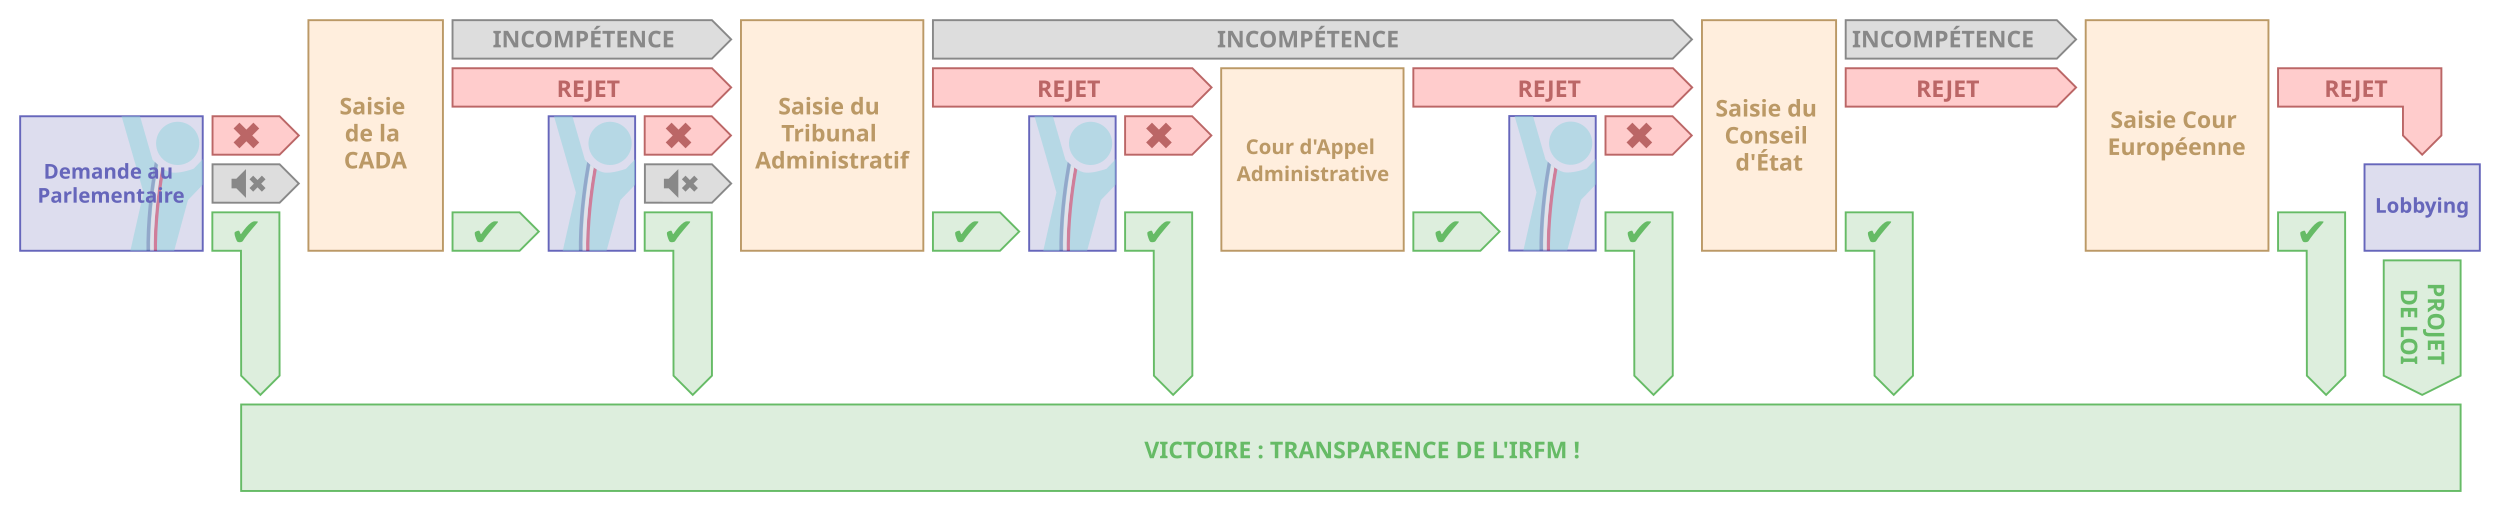
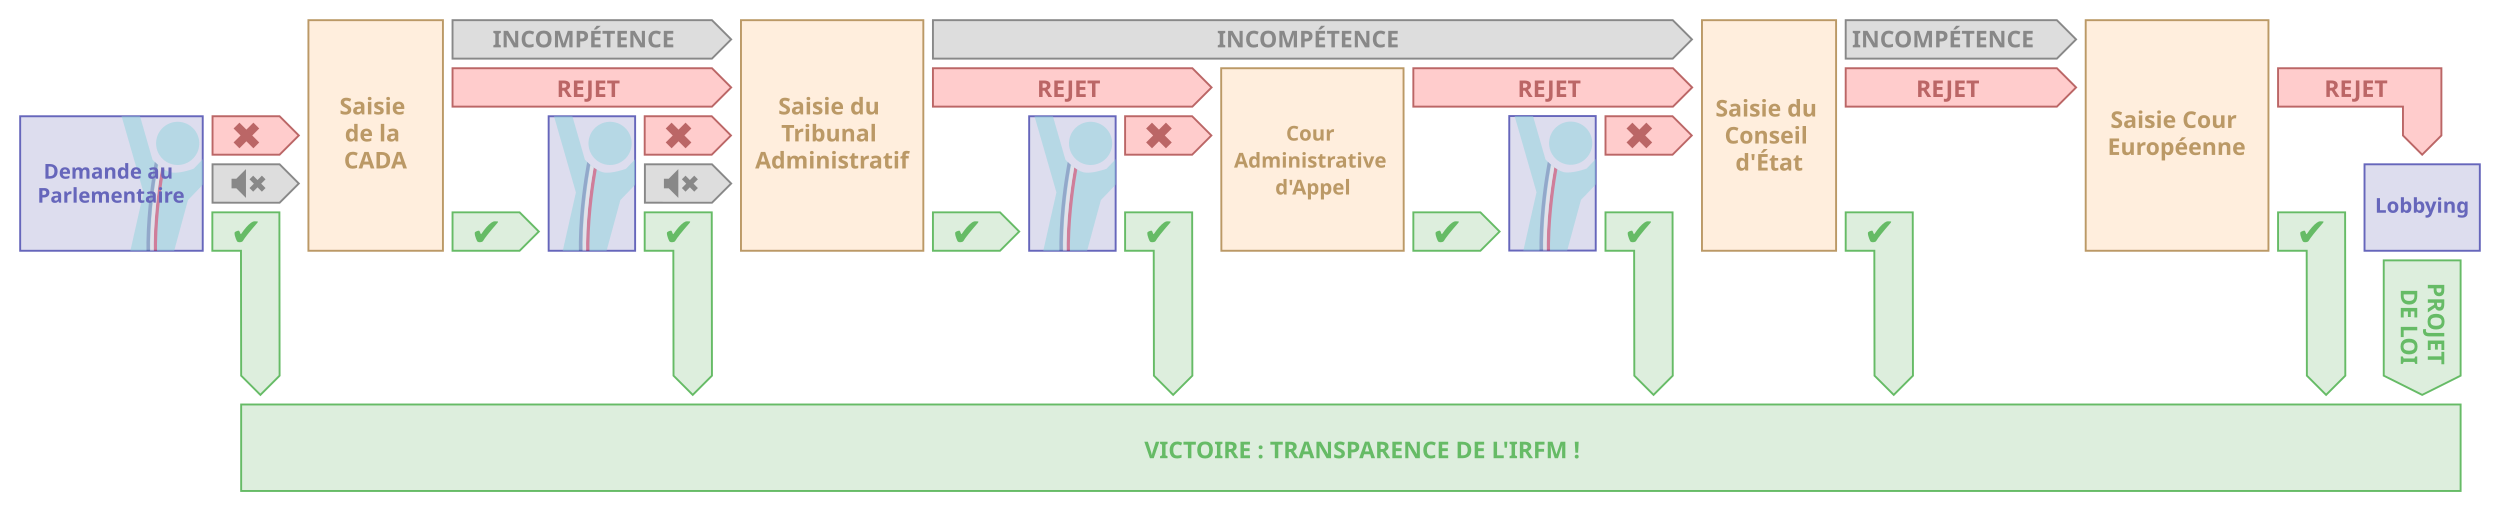
<svg xmlns="http://www.w3.org/2000/svg" viewBox="0 0 1301 266" id="procedure" version="1.1">
  <style type="text/css">
    #procedure .shape {
      fill-opacity: 1;
      stroke-width: 1px;
      stroke-opacity: 1;
    }

    #procedure .parl .icon {
      opacity: 0.5;
    }

    #procedure .label {
      font-size: 9pt;
      font-weight: bold;
      font-family: sans-serif;
      text-anchor: middle;
      fill-opacity: 1;
      stroke: none;
    }

    #procedure .label.symbolic {
      font-size: 20px;
      font-weight: normal;
    }

    #procedure .arrow .label {
      text-anchor: start;
    }

    #procedure #pjl .label {
      text-anchor: middle;
    }

    #procedure .parl .shape,
    #procedure .lobbying .shape {
      fill: #dde;
      stroke: #66b;
    }

    #procedure .parl .label,
    #procedure .lobbying .label {
      font-size: 8pt;

      fill: #66b;
    }

    #procedure .juri .shape {
      fill: #fed;
      stroke: #b96;
    }

    #procedure .juri .label {
      fill: #b96;
    }

    #procedure .positive .shape,
    #procedure .victory .shape {
      fill: #ded;;
      stroke: #6b6;
    }

    #procedure .positive .label,
    #procedure .victory .label {
      fill: #6b6;
    }

    #procedure .neutral .shape {
      fill: #ddd;
      stroke: #888;
    }

    #procedure .neutral .label {
      fill: #888;
    }

    #procedure .negative .shape {
      fill: #fcc;
      stroke: #b66;
    }

    #procedure .negative .label {
      fill: #b66;
    }

    #procedure #saisie_caa .label {
      font-size: 8pt;
    }
  </style>
  <defs id="defs4">
    <clipPath clipPathUnits="userSpaceOnUse" id="clipPath5339">
      <path style="color:#000000;clip-rule:nonzero;display:inline;overflow:visible;visibility:visible;opacity:1;isolation:auto;mix-blend-mode:normal;color-interpolation:sRGB;color-interpolation-filters:linearRGB;solid-color:#000000;solid-opacity:1;fill:#ac9393;fill-opacity:1;fill-rule:nonzero;stroke:none;stroke-width:16.93;stroke-linecap:round;stroke-linejoin:round;stroke-miterlimit:4;stroke-dasharray:none;stroke-dashoffset:0;stroke-opacity:0.984;marker:none;color-rendering:auto;image-rendering:auto;shape-rendering:auto;text-rendering:auto;enable-background:accumulate;" d="m 636.922,632.637 a 3,3 0 0 0 -2.645,1.537 l -13.076,22.648 c -0.541,0.364 -4.609,3.044 -7.348,3.037 -2.829,-0.006 -6.338,-2.306 -6.932,-2.707 L 593.654,634.174 a 3,3 0 0 0 -2.734,-1.535 3,3 0 0 0 -2.461,4.535 l 18.203,31.531 0.842,38.484 -0.623,3.062 a 3,3 0 0 0 -0.156,0.771 l -6.234,30.697 a 3.001,3.001 0 1 0 5.881,1.195 l 6.197,-30.525 c 0.339,-0.397 1.046,-1.135 1.629,-1.135 0.756,0 1.475,0.637 1.822,0.994 l 5.529,30.602 a 3,3 0 1 0 5.904,-1.066 l -6.393,-35.387 0.852,-38.809 17.561,-30.416 a 3,3 0 0 0 -2.551,-4.537 z m -23.029,9.816 a 7.324,7.324 0 0 0 -7.322,7.324 7.324,7.324 0 0 0 7.322,7.322 7.324,7.324 0 0 0 7.324,-7.322 7.324,7.324 0 0 0 -7.324,-7.324 z" id="path5341" />
    </clipPath>
    <clipPath clipPathUnits="userSpaceOnUse" id="clipPath5339-5">
      <path style="color:#000000;clip-rule:nonzero;display:inline;overflow:visible;visibility:visible;opacity:1;isolation:auto;mix-blend-mode:normal;color-interpolation:sRGB;color-interpolation-filters:linearRGB;solid-color:#000000;solid-opacity:1;fill:#ac9393;fill-opacity:1;fill-rule:nonzero;stroke:none;stroke-width:16.93;stroke-linecap:round;stroke-linejoin:round;stroke-miterlimit:4;stroke-dasharray:none;stroke-dashoffset:0;stroke-opacity:0.984;marker:none;color-rendering:auto;image-rendering:auto;shape-rendering:auto;text-rendering:auto;enable-background:accumulate;" d="m 636.922,632.637 a 3,3 0 0 0 -2.645,1.537 l -13.076,22.648 c -0.541,0.364 -4.609,3.044 -7.348,3.037 -2.829,-0.006 -6.338,-2.306 -6.932,-2.707 L 593.654,634.174 a 3,3 0 0 0 -2.734,-1.535 3,3 0 0 0 -2.461,4.535 l 18.203,31.531 0.842,38.484 -0.623,3.062 a 3,3 0 0 0 -0.156,0.771 l -6.234,30.697 a 3.001,3.001 0 1 0 5.881,1.195 l 6.197,-30.525 c 0.339,-0.397 1.046,-1.135 1.629,-1.135 0.756,0 1.475,0.637 1.822,0.994 l 5.529,30.602 a 3,3 0 1 0 5.904,-1.066 l -6.393,-35.387 0.852,-38.809 17.561,-30.416 a 3,3 0 0 0 -2.551,-4.537 z m -23.029,9.816 a 7.324,7.324 0 0 0 -7.322,7.324 7.324,7.324 0 0 0 7.322,7.322 7.324,7.324 0 0 0 7.324,-7.322 7.324,7.324 0 0 0 -7.324,-7.324 z" id="path5341-6" />
    </clipPath>
    <clipPath clipPathUnits="userSpaceOnUse" id="clipPath5030">
      <rect style="opacity:1;fill:#ddeedd;fill-opacity:1;stroke:#aa8888;stroke-width:1.628;stroke-miterlimit:4;stroke-dasharray:none;stroke-opacity:1;" id="rect5032" width="61.873" height="45.59" x="868.004" y="889.317" transform="matrix(0.9704818,-0.2411745,0.2411745,0.9704818,0,0)" />
    </clipPath>
    <clipPath clipPathUnits="userSpaceOnUse" id="clipPath5030-3">
      <rect style="opacity:1;fill:#ddeedd;fill-opacity:1;stroke:#aa8888;stroke-width:1.628;stroke-miterlimit:4;stroke-dasharray:none;stroke-opacity:1;" id="rect5032-3" width="61.873" height="45.59" x="868.004" y="889.317" transform="matrix(0.9704818,-0.2411745,0.2411745,0.9704818,0,0)" />
    </clipPath>
    <clipPath clipPathUnits="userSpaceOnUse" id="clipPath5339-9">
      <path style="color:#000000;clip-rule:nonzero;display:inline;overflow:visible;visibility:visible;opacity:1;isolation:auto;mix-blend-mode:normal;color-interpolation:sRGB;color-interpolation-filters:linearRGB;solid-color:#000000;solid-opacity:1;fill:#ac9393;fill-opacity:1;fill-rule:nonzero;stroke:none;stroke-width:16.93;stroke-linecap:round;stroke-linejoin:round;stroke-miterlimit:4;stroke-dasharray:none;stroke-dashoffset:0;stroke-opacity:0.984;marker:none;color-rendering:auto;image-rendering:auto;shape-rendering:auto;text-rendering:auto;enable-background:accumulate;" d="m 636.922,632.637 a 3,3 0 0 0 -2.645,1.537 l -13.076,22.648 c -0.541,0.364 -4.609,3.044 -7.348,3.037 -2.829,-0.006 -6.338,-2.306 -6.932,-2.707 L 593.654,634.174 a 3,3 0 0 0 -2.734,-1.535 3,3 0 0 0 -2.461,4.535 l 18.203,31.531 0.842,38.484 -0.623,3.062 a 3,3 0 0 0 -0.156,0.771 l -6.234,30.697 a 3.001,3.001 0 1 0 5.881,1.195 l 6.197,-30.525 c 0.339,-0.397 1.046,-1.135 1.629,-1.135 0.756,0 1.475,0.637 1.822,0.994 l 5.529,30.602 a 3,3 0 1 0 5.904,-1.066 l -6.393,-35.387 0.852,-38.809 17.561,-30.416 a 3,3 0 0 0 -2.551,-4.537 z m -23.029,9.816 a 7.324,7.324 0 0 0 -7.322,7.324 7.324,7.324 0 0 0 7.322,7.322 7.324,7.324 0 0 0 7.324,-7.322 7.324,7.324 0 0 0 -7.324,-7.324 z" id="path5341-2" />
    </clipPath>
    <clipPath clipPathUnits="userSpaceOnUse" id="clipPath5030-32">
      <rect style="opacity:1;fill:#ddeedd;fill-opacity:1;stroke:#aa8888;stroke-width:1.628;stroke-miterlimit:4;stroke-dasharray:none;stroke-opacity:1;" id="rect5032-9" width="61.873" height="45.59" x="868.004" y="889.317" transform="matrix(0.9704818,-0.2411745,0.2411745,0.9704818,0,0)" />
    </clipPath>
    <clipPath clipPathUnits="userSpaceOnUse" id="clipPath5339-54">
      <path style="color:#000000;clip-rule:nonzero;display:inline;overflow:visible;visibility:visible;opacity:1;isolation:auto;mix-blend-mode:normal;color-interpolation:sRGB;color-interpolation-filters:linearRGB;solid-color:#000000;solid-opacity:1;fill:#ac9393;fill-opacity:1;fill-rule:nonzero;stroke:none;stroke-width:16.93;stroke-linecap:round;stroke-linejoin:round;stroke-miterlimit:4;stroke-dasharray:none;stroke-dashoffset:0;stroke-opacity:0.984;marker:none;color-rendering:auto;image-rendering:auto;shape-rendering:auto;text-rendering:auto;enable-background:accumulate;" d="m 636.922,632.637 a 3,3 0 0 0 -2.645,1.537 l -13.076,22.648 c -0.541,0.364 -4.609,3.044 -7.348,3.037 -2.829,-0.006 -6.338,-2.306 -6.932,-2.707 L 593.654,634.174 a 3,3 0 0 0 -2.734,-1.535 3,3 0 0 0 -2.461,4.535 l 18.203,31.531 0.842,38.484 -0.623,3.062 a 3,3 0 0 0 -0.156,0.771 l -6.234,30.697 a 3.001,3.001 0 1 0 5.881,1.195 l 6.197,-30.525 c 0.339,-0.397 1.046,-1.135 1.629,-1.135 0.756,0 1.475,0.637 1.822,0.994 l 5.529,30.602 a 3,3 0 1 0 5.904,-1.066 l -6.393,-35.387 0.852,-38.809 17.561,-30.416 a 3,3 0 0 0 -2.551,-4.537 z m -23.029,9.816 a 7.324,7.324 0 0 0 -7.322,7.324 7.324,7.324 0 0 0 7.322,7.322 7.324,7.324 0 0 0 7.324,-7.322 7.324,7.324 0 0 0 -7.324,-7.324 z" id="path5341-3" />
    </clipPath>
    <clipPath clipPathUnits="userSpaceOnUse" id="clipPath5290">
      <g id="g5292" transform="matrix(1.490088,0.3703018,-0.3703018,1.490088,-1132.813,-1243.14)" clip-path="url(#clipPath5030-3)" style="opacity:0.5;">
        <path id="path5294" d="m 1133.917,632.637 a 3,3 0 0 0 -2.644,1.537 l -13.076,22.648 c -0.541,0.364 -4.609,3.044 -7.348,3.037 -2.829,-0.006 -6.338,-2.306 -6.932,-2.707 l -13.268,-22.979 a 3,3 0 0 0 -2.734,-1.535 3,3 0 0 0 -2.461,4.535 l 18.203,31.531 0.842,38.484 -0.623,3.062 a 3,3 0 0 0 -0.156,0.771 l -6.234,30.697 a 3.001,3.001 0 1 0 5.881,1.195 l 6.197,-30.525 c 0.339,-0.397 1.046,-1.135 1.629,-1.135 0.756,0 1.475,0.637 1.822,0.994 l 5.529,30.602 a 3,3 0 1 0 5.904,-1.066 l -6.393,-35.387 0.852,-38.809 17.561,-30.416 a 3,3 0 0 0 -2.551,-4.537 z m -23.029,9.816 a 7.324,7.324 0 0 0 -7.322,7.324 7.324,7.324 0 0 0 7.322,7.322 7.324,7.324 0 0 0 7.324,-7.322 7.324,7.324 0 0 0 -7.324,-7.324 z" style="color:#000000;clip-rule:nonzero;display:inline;overflow:visible;visibility:visible;opacity:1;isolation:auto;mix-blend-mode:normal;color-interpolation:sRGB;color-interpolation-filters:linearRGB;solid-color:#000000;solid-opacity:1;fill:#8fd3dc;fill-opacity:1;fill-rule:nonzero;stroke:none;stroke-width:16.93;stroke-linecap:round;stroke-linejoin:round;stroke-miterlimit:4;stroke-dasharray:none;stroke-dashoffset:0;stroke-opacity:0.984;marker:none;color-rendering:auto;image-rendering:auto;shape-rendering:auto;text-rendering:auto;enable-background:accumulate;" />
        <g id="g5296" clip-path="url(#clipPath5339-9)" transform="translate(496.995,0)">
          <path id="path5298" d="m 610.944,657.646 c 0,0 1.615,34.489 12.629,48.557" style="fill:none;fill-rule:evenodd;stroke:#c22046;stroke-width:1.18px;stroke-linecap:butt;stroke-linejoin:miter;stroke-opacity:1;" />
          <path style="fill:none;fill-rule:evenodd;stroke:#e5e5e4;stroke-width:1.18px;stroke-linecap:butt;stroke-linejoin:miter;stroke-opacity:1;" d="m 609.793,657.646 c 0,0 1.615,34.489 12.629,48.557" id="path5300" />
          <path id="path5302" d="m 608.472,657.646 c 0,0 1.615,34.489 12.629,48.557" style="fill:none;fill-rule:evenodd;stroke:#4873a6;stroke-width:1.18px;stroke-linecap:butt;stroke-linejoin:miter;stroke-opacity:1;" />
        </g>
      </g>
    </clipPath>
    <clipPath clipPathUnits="userSpaceOnUse" id="clipPath5030-0">
      <rect style="opacity:1;fill:#ddeedd;fill-opacity:1;stroke:#aa8888;stroke-width:1.628;stroke-miterlimit:4;stroke-dasharray:none;stroke-opacity:1;" id="rect5032-7" width="61.873" height="45.59" x="868.004" y="889.317" transform="matrix(0.9704818,-0.2411745,0.2411745,0.9704818,0,0)" />
    </clipPath>
    <clipPath clipPathUnits="userSpaceOnUse" id="clipPath5339-2">
      <path style="color:#000000;clip-rule:nonzero;display:inline;overflow:visible;visibility:visible;opacity:1;isolation:auto;mix-blend-mode:normal;color-interpolation:sRGB;color-interpolation-filters:linearRGB;solid-color:#000000;solid-opacity:1;fill:#ac9393;fill-opacity:1;fill-rule:nonzero;stroke:none;stroke-width:16.93;stroke-linecap:round;stroke-linejoin:round;stroke-miterlimit:4;stroke-dasharray:none;stroke-dashoffset:0;stroke-opacity:0.984;marker:none;color-rendering:auto;image-rendering:auto;shape-rendering:auto;text-rendering:auto;enable-background:accumulate;" d="m 636.922,632.637 a 3,3 0 0 0 -2.645,1.537 l -13.076,22.648 c -0.541,0.364 -4.609,3.044 -7.348,3.037 -2.829,-0.006 -6.338,-2.306 -6.932,-2.707 L 593.654,634.174 a 3,3 0 0 0 -2.734,-1.535 3,3 0 0 0 -2.461,4.535 l 18.203,31.531 0.842,38.484 -0.623,3.062 a 3,3 0 0 0 -0.156,0.771 l -6.234,30.697 a 3.001,3.001 0 1 0 5.881,1.195 l 6.197,-30.525 c 0.339,-0.397 1.046,-1.135 1.629,-1.135 0.756,0 1.475,0.637 1.822,0.994 l 5.529,30.602 a 3,3 0 1 0 5.904,-1.066 l -6.393,-35.387 0.852,-38.809 17.561,-30.416 a 3,3 0 0 0 -2.551,-4.537 z m -23.029,9.816 a 7.324,7.324 0 0 0 -7.322,7.324 7.324,7.324 0 0 0 7.322,7.322 7.324,7.324 0 0 0 7.324,-7.322 7.324,7.324 0 0 0 -7.324,-7.324 z" id="path5341-7" />
    </clipPath>
    <clipPath clipPathUnits="userSpaceOnUse" id="clipPath5030-1">
      <rect style="opacity:1;fill:#ddeedd;fill-opacity:1;stroke:#aa8888;stroke-width:1.628;stroke-miterlimit:4;stroke-dasharray:none;stroke-opacity:1;" id="rect5032-79" width="61.873" height="45.59" x="868.004" y="889.317" transform="matrix(0.9704818,-0.2411745,0.2411745,0.9704818,0,0)" />
    </clipPath>
    <clipPath clipPathUnits="userSpaceOnUse" id="clipPath5339-3">
      <path style="color:#000000;clip-rule:nonzero;display:inline;overflow:visible;visibility:visible;opacity:1;isolation:auto;mix-blend-mode:normal;color-interpolation:sRGB;color-interpolation-filters:linearRGB;solid-color:#000000;solid-opacity:1;fill:#ac9393;fill-opacity:1;fill-rule:nonzero;stroke:none;stroke-width:16.93;stroke-linecap:round;stroke-linejoin:round;stroke-miterlimit:4;stroke-dasharray:none;stroke-dashoffset:0;stroke-opacity:0.984;marker:none;color-rendering:auto;image-rendering:auto;shape-rendering:auto;text-rendering:auto;enable-background:accumulate;" d="m 636.922,632.637 a 3,3 0 0 0 -2.645,1.537 l -13.076,22.648 c -0.541,0.364 -4.609,3.044 -7.348,3.037 -2.829,-0.006 -6.338,-2.306 -6.932,-2.707 L 593.654,634.174 a 3,3 0 0 0 -2.734,-1.535 3,3 0 0 0 -2.461,4.535 l 18.203,31.531 0.842,38.484 -0.623,3.062 a 3,3 0 0 0 -0.156,0.771 l -6.234,30.697 a 3.001,3.001 0 1 0 5.881,1.195 l 6.197,-30.525 c 0.339,-0.397 1.046,-1.135 1.629,-1.135 0.756,0 1.475,0.637 1.822,0.994 l 5.529,30.602 a 3,3 0 1 0 5.904,-1.066 l -6.393,-35.387 0.852,-38.809 17.561,-30.416 a 3,3 0 0 0 -2.551,-4.537 z m -23.029,9.816 a 7.324,7.324 0 0 0 -7.322,7.324 7.324,7.324 0 0 0 7.322,7.322 7.324,7.324 0 0 0 7.324,-7.322 7.324,7.324 0 0 0 -7.324,-7.324 z" id="path5341-62" />
    </clipPath>
    <clipPath clipPathUnits="userSpaceOnUse" id="clipPath5030-1-8">
      <rect style="opacity:1;fill:#ddeedd;fill-opacity:1;stroke:#aa8888;stroke-width:1.628;stroke-miterlimit:4;stroke-dasharray:none;stroke-opacity:1;" id="rect5032-79-8" width="61.873" height="45.59" x="868.004" y="889.317" transform="matrix(0.9704818,-0.2411745,0.2411745,0.9704818,0,0)" />
    </clipPath>
    <clipPath clipPathUnits="userSpaceOnUse" id="clipPath5339-3-7">
      <path style="color:#000000;clip-rule:nonzero;display:inline;overflow:visible;visibility:visible;opacity:1;isolation:auto;mix-blend-mode:normal;color-interpolation:sRGB;color-interpolation-filters:linearRGB;solid-color:#000000;solid-opacity:1;fill:#ac9393;fill-opacity:1;fill-rule:nonzero;stroke:none;stroke-width:16.93;stroke-linecap:round;stroke-linejoin:round;stroke-miterlimit:4;stroke-dasharray:none;stroke-dashoffset:0;stroke-opacity:0.984;marker:none;color-rendering:auto;image-rendering:auto;shape-rendering:auto;text-rendering:auto;enable-background:accumulate;" d="m 636.922,632.637 a 3,3 0 0 0 -2.645,1.537 l -13.076,22.648 c -0.541,0.364 -4.609,3.044 -7.348,3.037 -2.829,-0.006 -6.338,-2.306 -6.932,-2.707 L 593.654,634.174 a 3,3 0 0 0 -2.734,-1.535 3,3 0 0 0 -2.461,4.535 l 18.203,31.531 0.842,38.484 -0.623,3.062 a 3,3 0 0 0 -0.156,0.771 l -6.234,30.697 a 3.001,3.001 0 1 0 5.881,1.195 l 6.197,-30.525 c 0.339,-0.397 1.046,-1.135 1.629,-1.135 0.756,0 1.475,0.637 1.822,0.994 l 5.529,30.602 a 3,3 0 1 0 5.904,-1.066 l -6.393,-35.387 0.852,-38.809 17.561,-30.416 a 3,3 0 0 0 -2.551,-4.537 z m -23.029,9.816 a 7.324,7.324 0 0 0 -7.322,7.324 7.324,7.324 0 0 0 7.322,7.322 7.324,7.324 0 0 0 7.324,-7.322 7.324,7.324 0 0 0 -7.324,-7.324 z" id="path5341-62-0" />
    </clipPath>
    <clipPath clipPathUnits="userSpaceOnUse" id="clipPath5030-1-8-6">
      <rect style="opacity:1;fill:#ddeedd;fill-opacity:1;stroke:#aa8888;stroke-width:1.628;stroke-miterlimit:4;stroke-dasharray:none;stroke-opacity:1;" id="rect5032-79-8-8" width="61.873" height="45.59" x="868.004" y="889.317" transform="matrix(0.9704818,-0.2411745,0.2411745,0.9704818,0,0)" />
    </clipPath>
    <clipPath clipPathUnits="userSpaceOnUse" id="clipPath5339-3-7-4">
      <path style="color:#000000;clip-rule:nonzero;display:inline;overflow:visible;visibility:visible;opacity:1;isolation:auto;mix-blend-mode:normal;color-interpolation:sRGB;color-interpolation-filters:linearRGB;solid-color:#000000;solid-opacity:1;fill:#ac9393;fill-opacity:1;fill-rule:nonzero;stroke:none;stroke-width:16.93;stroke-linecap:round;stroke-linejoin:round;stroke-miterlimit:4;stroke-dasharray:none;stroke-dashoffset:0;stroke-opacity:0.984;marker:none;color-rendering:auto;image-rendering:auto;shape-rendering:auto;text-rendering:auto;enable-background:accumulate;" d="m 636.922,632.637 a 3,3 0 0 0 -2.645,1.537 l -13.076,22.648 c -0.541,0.364 -4.609,3.044 -7.348,3.037 -2.829,-0.006 -6.338,-2.306 -6.932,-2.707 L 593.654,634.174 a 3,3 0 0 0 -2.734,-1.535 3,3 0 0 0 -2.461,4.535 l 18.203,31.531 0.842,38.484 -0.623,3.062 a 3,3 0 0 0 -0.156,0.771 l -6.234,30.697 a 3.001,3.001 0 1 0 5.881,1.195 l 6.197,-30.525 c 0.339,-0.397 1.046,-1.135 1.629,-1.135 0.756,0 1.475,0.637 1.822,0.994 l 5.529,30.602 a 3,3 0 1 0 5.904,-1.066 l -6.393,-35.387 0.852,-38.809 17.561,-30.416 a 3,3 0 0 0 -2.551,-4.537 z m -23.029,9.816 a 7.324,7.324 0 0 0 -7.322,7.324 7.324,7.324 0 0 0 7.322,7.322 7.324,7.324 0 0 0 7.324,-7.322 7.324,7.324 0 0 0 -7.324,-7.324 z" id="path5341-62-0-6" />
    </clipPath>
  </defs>
  <g id="layer1" transform="translate(35.50012,8.137905)">
    <g class="rect parl" id="demande">
      <path class="shape" id="path4261-9-1" d="m -25,52.362 95,-4e-6 0,70 -95,0 z" />
      <g class="icon" clip-path="url(#clipPath5030)" transform="matrix(1.490088,0.3703018,-0.3703018,1.490088,-1357.742,-1313.104)" id="g5498">
        <path style="color:#000000;clip-rule:nonzero;display:inline;overflow:visible;visibility:visible;opacity:1;isolation:auto;mix-blend-mode:normal;color-interpolation:sRGB;color-interpolation-filters:linearRGB;solid-color:#000000;solid-opacity:1;fill:#8fd3dc;fill-opacity:1;fill-rule:nonzero;stroke:none;stroke-width:16.93;stroke-linecap:round;stroke-linejoin:round;stroke-miterlimit:4;stroke-dasharray:none;stroke-dashoffset:0;stroke-opacity:0.984;marker:none;color-rendering:auto;image-rendering:auto;shape-rendering:auto;text-rendering:auto;enable-background:accumulate;" d="m 1133.917,632.637 a 3,3 0 0 0 -2.644,1.537 l -13.076,22.648 c -0.541,0.364 -4.609,3.044 -7.348,3.037 -2.829,-0.006 -6.338,-2.306 -6.932,-2.707 l -13.268,-22.979 a 3,3 0 0 0 -2.734,-1.535 3,3 0 0 0 -2.461,4.535 l 18.203,31.531 0.842,38.484 -0.623,3.062 a 3,3 0 0 0 -0.156,0.771 l -6.234,30.697 a 3.001,3.001 0 1 0 5.881,1.195 l 6.197,-30.525 c 0.339,-0.397 1.046,-1.135 1.629,-1.135 0.756,0 1.475,0.637 1.822,0.994 l 5.529,30.602 a 3,3 0 1 0 5.904,-1.066 l -6.393,-35.387 0.852,-38.809 17.561,-30.416 a 3,3 0 0 0 -2.551,-4.537 z m -23.029,9.816 a 7.324,7.324 0 0 0 -7.322,7.324 7.324,7.324 0 0 0 7.322,7.322 7.324,7.324 0 0 0 7.324,-7.322 7.324,7.324 0 0 0 -7.324,-7.324 z" id="path5479" />
        <g transform="translate(496.995,0)" clip-path="url(#clipPath5339)" id="g5481">
          <path style="fill:none;fill-rule:evenodd;stroke:#c22046;stroke-width:1.18px;stroke-linecap:butt;stroke-linejoin:miter;stroke-opacity:1;" d="m 610.944,657.646 c 0,0 1.615,34.489 12.629,48.557" id="path5483" />
          <path id="path5485" d="m 609.793,657.646 c 0,0 1.615,34.489 12.629,48.557" style="fill:none;fill-rule:evenodd;stroke:#e5e5e4;stroke-width:1.18px;stroke-linecap:butt;stroke-linejoin:miter;stroke-opacity:1;" />
          <path style="fill:none;fill-rule:evenodd;stroke:#4873a6;stroke-width:1.18px;stroke-linecap:butt;stroke-linejoin:miter;stroke-opacity:1;" d="m 608.472,657.646 c 0,0 1.615,34.489 12.629,48.557" id="path5487" />
        </g>
      </g>
      <text class="label" id="text4678-3-3" y="84.84" x="22.28">
        <tspan style="" y="84.84" x="22.28" id="tspan4680-9-4">Demande au</tspan>
        <tspan id="tspan4841" style="" y="97.34" x="22.28">Parlementaire</tspan>
      </text>
    </g>
    <g class="rect parl" id="parl_cada">
      <path class="shape" id="path4261-9" d="m 250.018,52.362 45,0 0,70 -45,0 z" />
      <g class="icon" clip-path="url(#clipPath5030-1)" transform="matrix(1.490088,0.3703018,-0.3703018,1.490088,-1132.724,-1313.104)" id="g5498-1">
        <path style="color:#000000;clip-rule:nonzero;display:inline;overflow:visible;visibility:visible;opacity:1;isolation:auto;mix-blend-mode:normal;color-interpolation:sRGB;color-interpolation-filters:linearRGB;solid-color:#000000;solid-opacity:1;fill:#8fd3dc;fill-opacity:1;fill-rule:nonzero;stroke:none;stroke-width:16.93;stroke-linecap:round;stroke-linejoin:round;stroke-miterlimit:4;stroke-dasharray:none;stroke-dashoffset:0;stroke-opacity:0.984;marker:none;color-rendering:auto;image-rendering:auto;shape-rendering:auto;text-rendering:auto;enable-background:accumulate;" d="m 1133.917,632.637 a 3,3 0 0 0 -2.644,1.537 l -13.076,22.648 c -0.541,0.364 -4.609,3.044 -7.348,3.037 -2.829,-0.006 -6.338,-2.306 -6.932,-2.707 l -13.268,-22.979 a 3,3 0 0 0 -2.734,-1.535 3,3 0 0 0 -2.461,4.535 l 18.203,31.531 0.842,38.484 -0.623,3.062 a 3,3 0 0 0 -0.156,0.771 l -6.234,30.697 a 3.001,3.001 0 1 0 5.881,1.195 l 6.197,-30.525 c 0.339,-0.397 1.046,-1.135 1.629,-1.135 0.756,0 1.475,0.637 1.822,0.994 l 5.529,30.602 a 3,3 0 1 0 5.904,-1.066 l -6.393,-35.387 0.852,-38.809 17.561,-30.416 a 3,3 0 0 0 -2.551,-4.537 z m -23.029,9.816 a 7.324,7.324 0 0 0 -7.322,7.324 7.324,7.324 0 0 0 7.322,7.322 7.324,7.324 0 0 0 7.324,-7.322 7.324,7.324 0 0 0 -7.324,-7.324 z" id="path5479-2" />
        <g transform="translate(496.995,0)" clip-path="url(#clipPath5339-3)" id="g5481-5">
          <path style="fill:none;fill-rule:evenodd;stroke:#c22046;stroke-width:1.18px;stroke-linecap:butt;stroke-linejoin:miter;stroke-opacity:1;" d="m 610.944,657.646 c 0,0 1.615,34.489 12.629,48.557" id="path5483-3" />
          <path id="path5485-9" d="m 609.793,657.646 c 0,0 1.615,34.489 12.629,48.557" style="fill:none;fill-rule:evenodd;stroke:#e5e5e4;stroke-width:1.18px;stroke-linecap:butt;stroke-linejoin:miter;stroke-opacity:1;" />
          <path style="fill:none;fill-rule:evenodd;stroke:#4873a6;stroke-width:1.18px;stroke-linecap:butt;stroke-linejoin:miter;stroke-opacity:1;" d="m 608.472,657.646 c 0,0 1.615,34.489 12.629,48.557" id="path5487-1" />
        </g>
      </g>
    </g>
    <g class="rect parl" id="parl_ta">
      <path class="shape" id="path4261-9-52" d="m 500.077,52.362 45,0 0,70 -45,0 z" />
      <g class="icon" clip-path="url(#clipPath5030-1-8)" transform="matrix(1.490088,0.3703018,-0.3703018,1.490088,-882.6654,-1313.104)" id="g5498-1-7">
        <path style="color:#000000;clip-rule:nonzero;display:inline;overflow:visible;visibility:visible;opacity:1;isolation:auto;mix-blend-mode:normal;color-interpolation:sRGB;color-interpolation-filters:linearRGB;solid-color:#000000;solid-opacity:1;fill:#8fd3dc;fill-opacity:1;fill-rule:nonzero;stroke:none;stroke-width:16.93;stroke-linecap:round;stroke-linejoin:round;stroke-miterlimit:4;stroke-dasharray:none;stroke-dashoffset:0;stroke-opacity:0.984;marker:none;color-rendering:auto;image-rendering:auto;shape-rendering:auto;text-rendering:auto;enable-background:accumulate;" d="m 1133.917,632.637 a 3,3 0 0 0 -2.644,1.537 l -13.076,22.648 c -0.541,0.364 -4.609,3.044 -7.348,3.037 -2.829,-0.006 -6.338,-2.306 -6.932,-2.707 l -13.268,-22.979 a 3,3 0 0 0 -2.734,-1.535 3,3 0 0 0 -2.461,4.535 l 18.203,31.531 0.842,38.484 -0.623,3.062 a 3,3 0 0 0 -0.156,0.771 l -6.234,30.697 a 3.001,3.001 0 1 0 5.881,1.195 l 6.197,-30.525 c 0.339,-0.397 1.046,-1.135 1.629,-1.135 0.756,0 1.475,0.637 1.822,0.994 l 5.529,30.602 a 3,3 0 1 0 5.904,-1.066 l -6.393,-35.387 0.852,-38.809 17.561,-30.416 a 3,3 0 0 0 -2.551,-4.537 z m -23.029,9.816 a 7.324,7.324 0 0 0 -7.322,7.324 7.324,7.324 0 0 0 7.322,7.322 7.324,7.324 0 0 0 7.324,-7.322 7.324,7.324 0 0 0 -7.324,-7.324 z" id="path5479-2-9" />
        <g transform="translate(496.995,0)" clip-path="url(#clipPath5339-3-7)" id="g5481-5-1">
          <path style="fill:none;fill-rule:evenodd;stroke:#c22046;stroke-width:1.18px;stroke-linecap:butt;stroke-linejoin:miter;stroke-opacity:1;" d="m 610.944,657.646 c 0,0 1.615,34.489 12.629,48.557" id="path5483-3-9" />
          <path id="path5485-9-6" d="m 609.793,657.646 c 0,0 1.615,34.489 12.629,48.557" style="fill:none;fill-rule:evenodd;stroke:#e5e5e4;stroke-width:1.18px;stroke-linecap:butt;stroke-linejoin:miter;stroke-opacity:1;" />
          <path style="fill:none;fill-rule:evenodd;stroke:#4873a6;stroke-width:1.18px;stroke-linecap:butt;stroke-linejoin:miter;stroke-opacity:1;" d="m 608.472,657.646 c 0,0 1.615,34.489 12.629,48.557" id="path5487-1-3" />
        </g>
      </g>
    </g>
    <g class="rect parl" id="parl_caa">
      <path class="shape" id="path4261-9-52-6" d="m 749.917,52.259 45,0 0,70 -45,0 z" />
      <g class="icon" clip-path="url(#clipPath5030-1-8-6)" transform="matrix(1.490088,0.3703018,-0.3703018,1.490088,-632.8245,-1313.208)" id="g5498-1-7-7">
        <path style="color:#000000;clip-rule:nonzero;display:inline;overflow:visible;visibility:visible;opacity:1;isolation:auto;mix-blend-mode:normal;color-interpolation:sRGB;color-interpolation-filters:linearRGB;solid-color:#000000;solid-opacity:1;fill:#8fd3dc;fill-opacity:1;fill-rule:nonzero;stroke:none;stroke-width:16.93;stroke-linecap:round;stroke-linejoin:round;stroke-miterlimit:4;stroke-dasharray:none;stroke-dashoffset:0;stroke-opacity:0.984;marker:none;color-rendering:auto;image-rendering:auto;shape-rendering:auto;text-rendering:auto;enable-background:accumulate;" d="m 1133.917,632.637 a 3,3 0 0 0 -2.644,1.537 l -13.076,22.648 c -0.541,0.364 -4.609,3.044 -7.348,3.037 -2.829,-0.006 -6.338,-2.306 -6.932,-2.707 l -13.268,-22.979 a 3,3 0 0 0 -2.734,-1.535 3,3 0 0 0 -2.461,4.535 l 18.203,31.531 0.842,38.484 -0.623,3.062 a 3,3 0 0 0 -0.156,0.771 l -6.234,30.697 a 3.001,3.001 0 1 0 5.881,1.195 l 6.197,-30.525 c 0.339,-0.397 1.046,-1.135 1.629,-1.135 0.756,0 1.475,0.637 1.822,0.994 l 5.529,30.602 a 3,3 0 1 0 5.904,-1.066 l -6.393,-35.387 0.852,-38.809 17.561,-30.416 a 3,3 0 0 0 -2.551,-4.537 z m -23.029,9.816 a 7.324,7.324 0 0 0 -7.322,7.324 7.324,7.324 0 0 0 7.322,7.322 7.324,7.324 0 0 0 7.324,-7.322 7.324,7.324 0 0 0 -7.324,-7.324 z" id="path5479-2-9-2" />
        <g transform="translate(496.995,0)" clip-path="url(#clipPath5339-3-7-4)" id="g5481-5-1-7">
          <path style="fill:none;fill-rule:evenodd;stroke:#c22046;stroke-width:1.18px;stroke-linecap:butt;stroke-linejoin:miter;stroke-opacity:1;" d="m 610.944,657.646 c 0,0 1.615,34.489 12.629,48.557" id="path5483-3-9-4" />
          <path id="path5485-9-6-1" d="m 609.793,657.646 c 0,0 1.615,34.489 12.629,48.557" style="fill:none;fill-rule:evenodd;stroke:#e5e5e4;stroke-width:1.18px;stroke-linecap:butt;stroke-linejoin:miter;stroke-opacity:1;" />
          <path style="fill:none;fill-rule:evenodd;stroke:#4873a6;stroke-width:1.18px;stroke-linecap:butt;stroke-linejoin:miter;stroke-opacity:1;" d="m 608.472,657.646 c 0,0 1.615,34.489 12.629,48.557" id="path5487-1-3-0" />
        </g>
      </g>
    </g>
    <g class="arrow negative" id="refus_parl">
      <path class="shape" id="path4163" d="m 75.103,52.362 34.897,6.8e-5 10,10 -10,10 -34.897,-6.8e-5 z" />
      <text class="label symbolic" id="text5497" y="69.652" x="84.348">
        <tspan y="69.652" x="84.348" id="tspan5499">✖</tspan>
      </text>
    </g>
    <g class="arrow positive" id="accord_parl">
      <path class="shape" id="path4163-5-3" d="m 75,102.362 34.897,7e-5 0.104,85 -10,10 -10,-10 -0.098,-65 -14.902,-7e-5 z" />
      <text class="label symbolic" id="text5497-4" y="119.652" x="84.241">
        <tspan y="119.652" x="84.241" id="tspan5499-4">✔</tspan>
      </text>
    </g>
    <g class="rect juri" id="saisie_cada">
      <path class="shape" id="path4261" d="m 125,2.362 70,0 0,120 -70,0 z" />
      <text class="label" id="text4678-3-3-3" y="51.397" x="159.85">
        <tspan id="tspan4841-3" y="51.397" x="159.85">Saisie</tspan>
        <tspan id="tspan5572" y="65.46" x="159.85">de la</tspan>
        <tspan id="tspan5570" y="79.522" x="159.85">CADA</tspan>
      </text>
    </g>
    <g class="arrow negative" id="refus_parl_cada">
      <path class="shape" id="path4163-1" d="m 300,52.362 34.897,7e-5 10,10 -10,10 -34.897,-7e-5 z" />
      <text class="label symbolic" id="text5497-7" y="69.652" x="309.244">
        <tspan y="69.652" x="309.244" id="tspan5499-9">✖</tspan>
      </text>
    </g>
    <g class="arrow negative" id="refus_parl_ta">
      <path class="shape" id="path4163-1-5" d="m 550,52.362 34.897,7e-5 10,10 -10,10 -34.897,-7e-5 z" />
      <text class="label symbolic" id="text5497-7-6" y="69.652" x="559.244">
        <tspan y="69.652" x="559.244" id="tspan5499-9-8">✖</tspan>
      </text>
    </g>
    <g class="arrow negative" id="refus_parl_caa">
      <path class="shape" id="path4163-1-5-9" d="m 800,52.362 34.897,7e-5 10,10 -10,10 -34.897,-7e-5 z" />
      <text class="label symbolic" id="text5497-7-6-5" y="69.652" x="809.244">
        <tspan y="69.652" x="809.244" id="tspan5499-9-8-5">✖</tspan>
      </text>
    </g>
    <g class="arrow positive" id="accord_parl_cada">
      <path class="shape" id="path4163-5-3-21" d="m 300,102.362 34.897,7e-5 0.104,85 -10,10 -10,-10 -0.098,-65 -14.902,-7e-5 z" />
      <text class="label symbolic" id="text5497-4-5" y="119.652" x="309.241">
        <tspan y="119.652" x="309.241" id="tspan5499-4-9">✔</tspan>
      </text>
    </g>
    <g class="arrow positive" id="accord_parl_ta">
      <path class="shape" id="path4163-5-3-9" d="m 550,102.362 34.897,7e-5 0.104,85 -10,10 -10,-10 -0.098,-65 -14.902,-7e-5 z" />
      <text class="label symbolic" id="text5497-4-1" y="119.652" x="559.241">
        <tspan y="119.652" x="559.241" id="tspan5499-4-6">✔</tspan>
      </text>
    </g>
    <g class="arrow positive" id="accord_parl_caa">
      <path class="shape" id="path4163-5-3-210" d="m 800,102.362 34.897,7e-5 0.104,85 -10,10 -10,-10 -0.098,-65 -14.902,-7e-5 z" />
      <text class="label symbolic" id="text5497-4-53" y="119.652" x="809.241">
        <tspan y="119.652" x="809.241" id="tspan5499-4-2">✔</tspan>
      </text>
    </g>
    <g class="rect juri" id="saisie_ta">
      <path class="shape" id="path4261-6" d="m 350.104,2.362 94.896,-5.8e-5 0,120 -94.896,6e-5 z" />
      <text class="label" id="text4678-3-3-3-1" y="51.397" x="397.469">
        <tspan id="tspan5570-6" y="51.397" x="397.469">Saisie du</tspan>
        <tspan id="tspan5721" y="65.46" x="397.469">Tribunal</tspan>
        <tspan id="tspan5723" y="79.522" x="397.469">Administratif</tspan>
      </text>
    </g>
    <g class="rect juri" id="saisie_caa">
      <path class="shape" id="path4261-61" d="m 600,27.362 94.896,-6.8e-5 0.104,95 -94.896,7e-5 z" />
      <text class="label" id="text4678-3-3-3-1-8" y="72.025" x="647.742">
-         <tspan id="tspan5723-6" y="72.025" x="647.742">Cour d'Appel</tspan>
-         <tspan id="tspan5754" y="86.087" x="647.742">Administrative</tspan>
+         <tspan id="tspan5723-6" y="65.025" x="647.742">Cour</tspan>
+         <tspan id="tspan5754" y="79.087" x="647.742">Administrative</tspan>
+         <tspan id="tspan5754" y="93.087" x="647.742">d'Appel</tspan>
      </text>
    </g>
    <g class="arrow negative" id="rejet_cada">
      <path class="shape" id="path4163-56-7" d="M 200,27.362 335,27.362 l 10,10 -10,10 -135,-1.1e-5 z" />
      <text class="label" id="text5497-7-4" y="42.337" x="254.163">
        <tspan y="42.337" x="254.163" id="tspan5499-9-3">REJET</tspan>
      </text>
    </g>
    <g class="arrow negative" id="rejet_ta">
      <path class="shape" id="path4163-56-3" d="M 450,27.362 585,27.362 l 10,10 -10,10 -135,-9.6e-5 z" />
      <text class="label" id="text5497-7-4-3" y="42.337" x="504.163">
        <tspan y="42.337" x="504.163" id="tspan5499-9-3-6">REJET</tspan>
      </text>
    </g>
    <g class="arrow negative" id="rejet_caa">
      <path class="shape" id="path4163-56-6-7" d="m 700,27.362 135.104,1.06e-4 10,10 -10,10 -135.104,-1.06e-4 z" />
      <text class="label" id="text5497-7-4-3-9" y="42.337" x="754.215">
        <tspan y="42.337" x="754.215" id="tspan5499-9-3-6-0">REJET</tspan>
      </text>
    </g>
    <g class="arrow neutral" id="incompetence_cada">
      <path class="shape" id="path4163-56-2-0" d="m 200,2.362 135,6e-6 10,10 -10,10 -135,-6e-6 z" />
      <text class="label" id="text5497-7-4-4" y="16.498" x="220.844">
        <tspan y="16.498" x="220.844" id="tspan5499-9-3-8">INCOMPÉTENCE</tspan>
      </text>
    </g>
    <g class="arrow neutral" id="incompetence_ta">
      <path class="shape" id="path4163-56-2-20" d="m 450,2.362 385,4.61e-5 10,10 -10,10 -385,-4.6e-5 z" />
      <text class="label" id="text5497-7-4-4-5" y="16.498" x="592.844">
        <tspan y="16.498" x="597.844" id="tspan5499-9-3-8-1">INCOMPÉTENCE</tspan>
      </text>
    </g>
    <g class="rect juri" id="saisie_ce">
      <path class="shape" id="path4261-6-5" d="m 850.207,2.362 69.793,-5.6e-5 0,120 -69.793,6e-5 z" />
      <text class="label" id="text4678-3-3-3-1-8-2" y="52.494" x="885.178">
        <tspan id="tspan5754-7" y="52.494" x="885.178">Saisie du</tspan>
        <tspan id="tspan5879" y="66.556" x="885.178">Conseil</tspan>
        <tspan id="tspan5881" y="80.619" x="885.178">d'État</tspan>
      </text>
    </g>
    <g class="arrow neutral" id="incompetence_ce">
      <path class="shape" id="path4163-56-2-0-2-4" d="m 925,2.362 109.896,-5.71e-5 10,10 -10,10 -109.896,5.7e-5 z" />
      <text class="label" id="text5497-7-4-4-3" y="16.498" x="928.292">
        <tspan y="16.498" x="928.292" id="tspan5499-9-3-8-8">INCOMPÉTENCE</tspan>
      </text>
    </g>
    <g class="arrow negative" id="rejet_ce">
      <path class="shape" id="path4163-56-7-9-7" d="m 925,27.362 109.896,-5.7e-5 10,10 -10,10 -109.896,5.7e-5 z" />
      <text class="label" id="text5497-7-4-3-9-0" y="42.337" x="961.611">
        <tspan y="42.337" x="961.611" id="tspan5499-9-3-6-0-9">REJET</tspan>
      </text>
    </g>
    <g class="arrow positive" id="accord_ce">
      <path class="shape" id="path4163-5-3-210-2" d="m 925,102.362 34.897,7e-5 0.103,85 -10,10 -10,-10 -0.098,-65 -14.902,-7e-5 z" />
      <text class="label symbolic" id="text5497-4-53-3" y="119.652" x="934.241">
        <tspan y="119.652" x="934.241" id="tspan5499-4-2-1">✔</tspan>
      </text>
    </g>
    <g class="arrow positive" id="accord_cada">
      <path class="shape" id="path4163-8" d="m 200,102.362 34.897,7e-5 10,10 -10,10 -34.897,-7e-5 z" />
      <text class="label symbolic" id="text5497-74" y="119.652" x="209.244">
        <tspan y="119.652" x="209.244" id="tspan5499-1">✔</tspan>
      </text>
    </g>
    <g class="arrow positive" id="accord_ta">
      <path class="shape" id="path4163-8-5" d="m 450,102.362 34.897,7e-5 10,10 -10,10 -34.897,-7e-5 z" />
      <text class="label symbolic" id="text5497-74-5" y="119.652" x="459.244">
        <tspan y="119.652" x="459.244" id="tspan5499-1-0">✔</tspan>
      </text>
    </g>
    <g class="arrow positive" id="accord_caa">
      <path class="shape" id="path4163-8-1" d="m 700,102.362 34.897,7e-5 10,10 -10,10 -34.897,-7e-5 z" />
      <text class="label symbolic" id="text5497-74-2" y="119.652" x="709.244">
        <tspan y="119.652" x="709.244" id="tspan5499-1-6">✔</tspan>
      </text>
    </g>
    <g class="rect victory" id="victoire">
      <path class="shape" id="path4261-4" d="m 90,202.362 1155,0 10e-5,45 -1155,0 z" />
      <text class="label" id="text5497-4-5-5" y="230.322" x="673.375">
        <tspan y="230.322" x="673.375" id="tspan5499-4-9-6">VICTOIRE : TRANSPARENCE DE L'IRFM !</tspan>
      </text>
    </g>
    <g class="rect juri" id="saisie_eur">
      <path class="shape" id="path4261-9-0-4" d="m 1049.896,2.362 95.104,7.2e-5 0,120 -95.104,-7e-5 z" />
      <text class="label" id="text4678-3-3-3-1-8-2-5" y="58.435" x="1097.201">
        <tspan id="tspan5881-9" y="58.435" x="1097.201">Saisie Cour</tspan>
        <tspan id="tspan6114" y="72.497" x="1097.201">Européenne</tspan>
      </text>
    </g>
    <g class="arrow positive" id="accord_eur">
      <path class="shape" id="path4163-5-3-210-2-0" d="m 1150,102.362 34.897,7e-5 0.103,85 -10,10 -10,-10 -0.098,-65 -14.902,-7e-5 z" />
      <text class="label symbolic" id="text5497-4-53-3-7" y="119.652" x="1159.241">
        <tspan y="119.652" x="1159.241" id="tspan5499-4-2-1-4">✔</tspan>
      </text>
    </g>
    <g class="rect lobbying" id="lobbying">
      <path class="shape" id="path4261-9-52-6-3" d="m 1195,77.362 60,0 0,45 -60,0 z" />
      <text class="label" id="text4678-3-3-7" y="102.582" x="1224.966">
        <tspan id="tspan4841-0" style="" y="102.582" x="1224.966">Lobbying</tspan>
      </text>
    </g>
    <g class="arrow negative" id="rejet_eur">
      <path class="shape" id="path4163-56-7-9-7-8" d="m 1150,27.362 85,0 0,35 -10,10 -10,-10 0,-15 -65,-6e-6 z" />
      <text class="label" id="text5497-7-4-3-9-0-2" y="42.303" x="1174.06">
        <tspan y="42.303" x="1174.06" id="tspan5499-9-3-6-0-9-2">REJET</tspan>
      </text>
    </g>
    <g class="arrow positive" id="pjl">
      <path class="shape" id="path4163-5-3-210-2-0-6" d="m 1205,127.362 40,0 0,60 -20,10 -20,-10 z" />
      <text class="label" transform="matrix(0,1,-1,0,0,0)" id="text5497-7-4-3-9-0-2-9" y="-1227.936" x="161.903">
        <tspan y="-1227.936" x="161.903" id="tspan5499-9-3-6-0-9-2-0">PROJET</tspan>
        <tspan id="tspan6241" y="-1213.873" x="161.903">DE LOI</tspan>
      </text>
    </g>
    <g class="arrow neutral" id="silence_parl">
      <path class="shape" id="path4163-5" d="m 75.103,77.362 34.897,6.8e-5 10,10 -10,10 -34.897,-6.8e-5 z" />
      <g class="label" id="text5497-5" style="font-style:normal;font-weight:normal;font-size:40px;line-height:125%;font-family:sans-serif;text-align:start;letter-spacing:0px;word-spacing:0px;writing-mode:lr-tb;text-anchor:start;fill:#bb6666;fill-opacity:1;stroke:none;stroke-width:1px;stroke-linecap:butt;stroke-linejoin:miter;stroke-opacity:1;">
        <path d="m 100.409,87.447 2.271,2.271 -1.898,1.898 -2.271,-2.271 -2.271,2.271 -1.898,-1.898 2.271,-2.271 -2.271,-2.271 1.898,-1.898 2.271,2.271 2.271,-2.277 1.898,1.898 -2.271,2.277 z m -15.41,-2.585 0,5 2.5,2e-6 5,5 0,-15 -5,5 z" style="font-size:12.5px;fill:#888888;fill-opacity:1;" id="path6282" />
      </g>
    </g>
    <g class="arrow neutral" id="silence_parl_cada">
      <path class="shape" id="path4163-5-7" d="m 300.103,77.362 34.897,7e-5 10,10 -10,10 -34.897,-7e-5 z" />
      <g class="label" id="text5497-5-1" style="font-style:normal;font-weight:normal;font-size:40px;line-height:125%;font-family:sans-serif;text-align:start;letter-spacing:0px;word-spacing:0px;writing-mode:lr-tb;text-anchor:start;fill:#bb6666;fill-opacity:1;stroke:none;stroke-width:1px;stroke-linecap:butt;stroke-linejoin:miter;stroke-opacity:1;" transform="translate(225,3.9196592e-6)">
        <path d="m 100.409,87.447 2.271,2.271 -1.898,1.898 -2.271,-2.271 -2.271,2.271 -1.898,-1.898 2.271,-2.271 -2.271,-2.271 1.898,-1.898 2.271,2.271 2.271,-2.277 1.898,1.898 -2.271,2.277 z m -15.41,-2.585 0,5 2.5,2e-6 5,5 0,-15 -5,5 z" style="font-size:12.5px;fill:#888888;fill-opacity:1;" id="path6282-7" />
      </g>
    </g>
  </g>
</svg>
